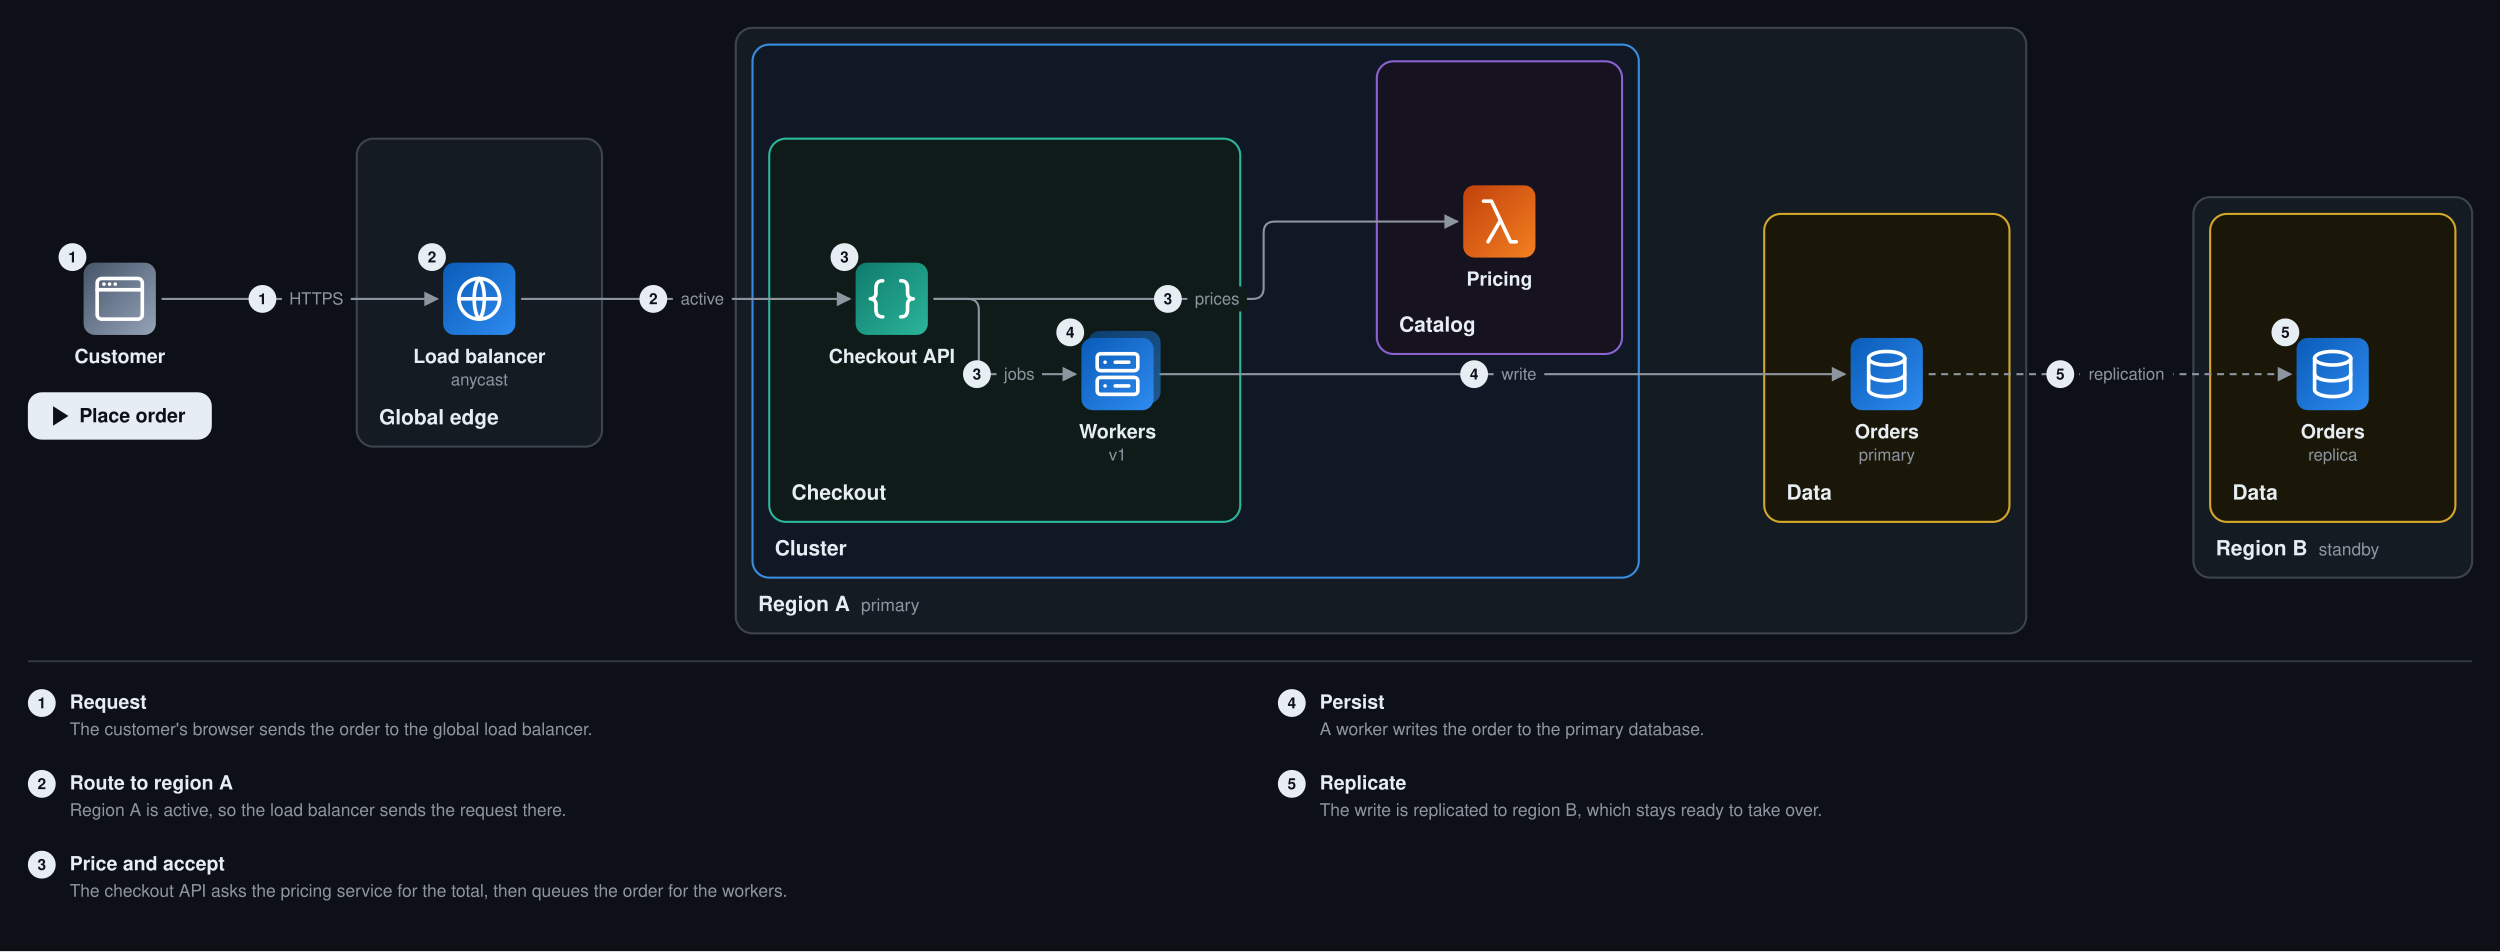
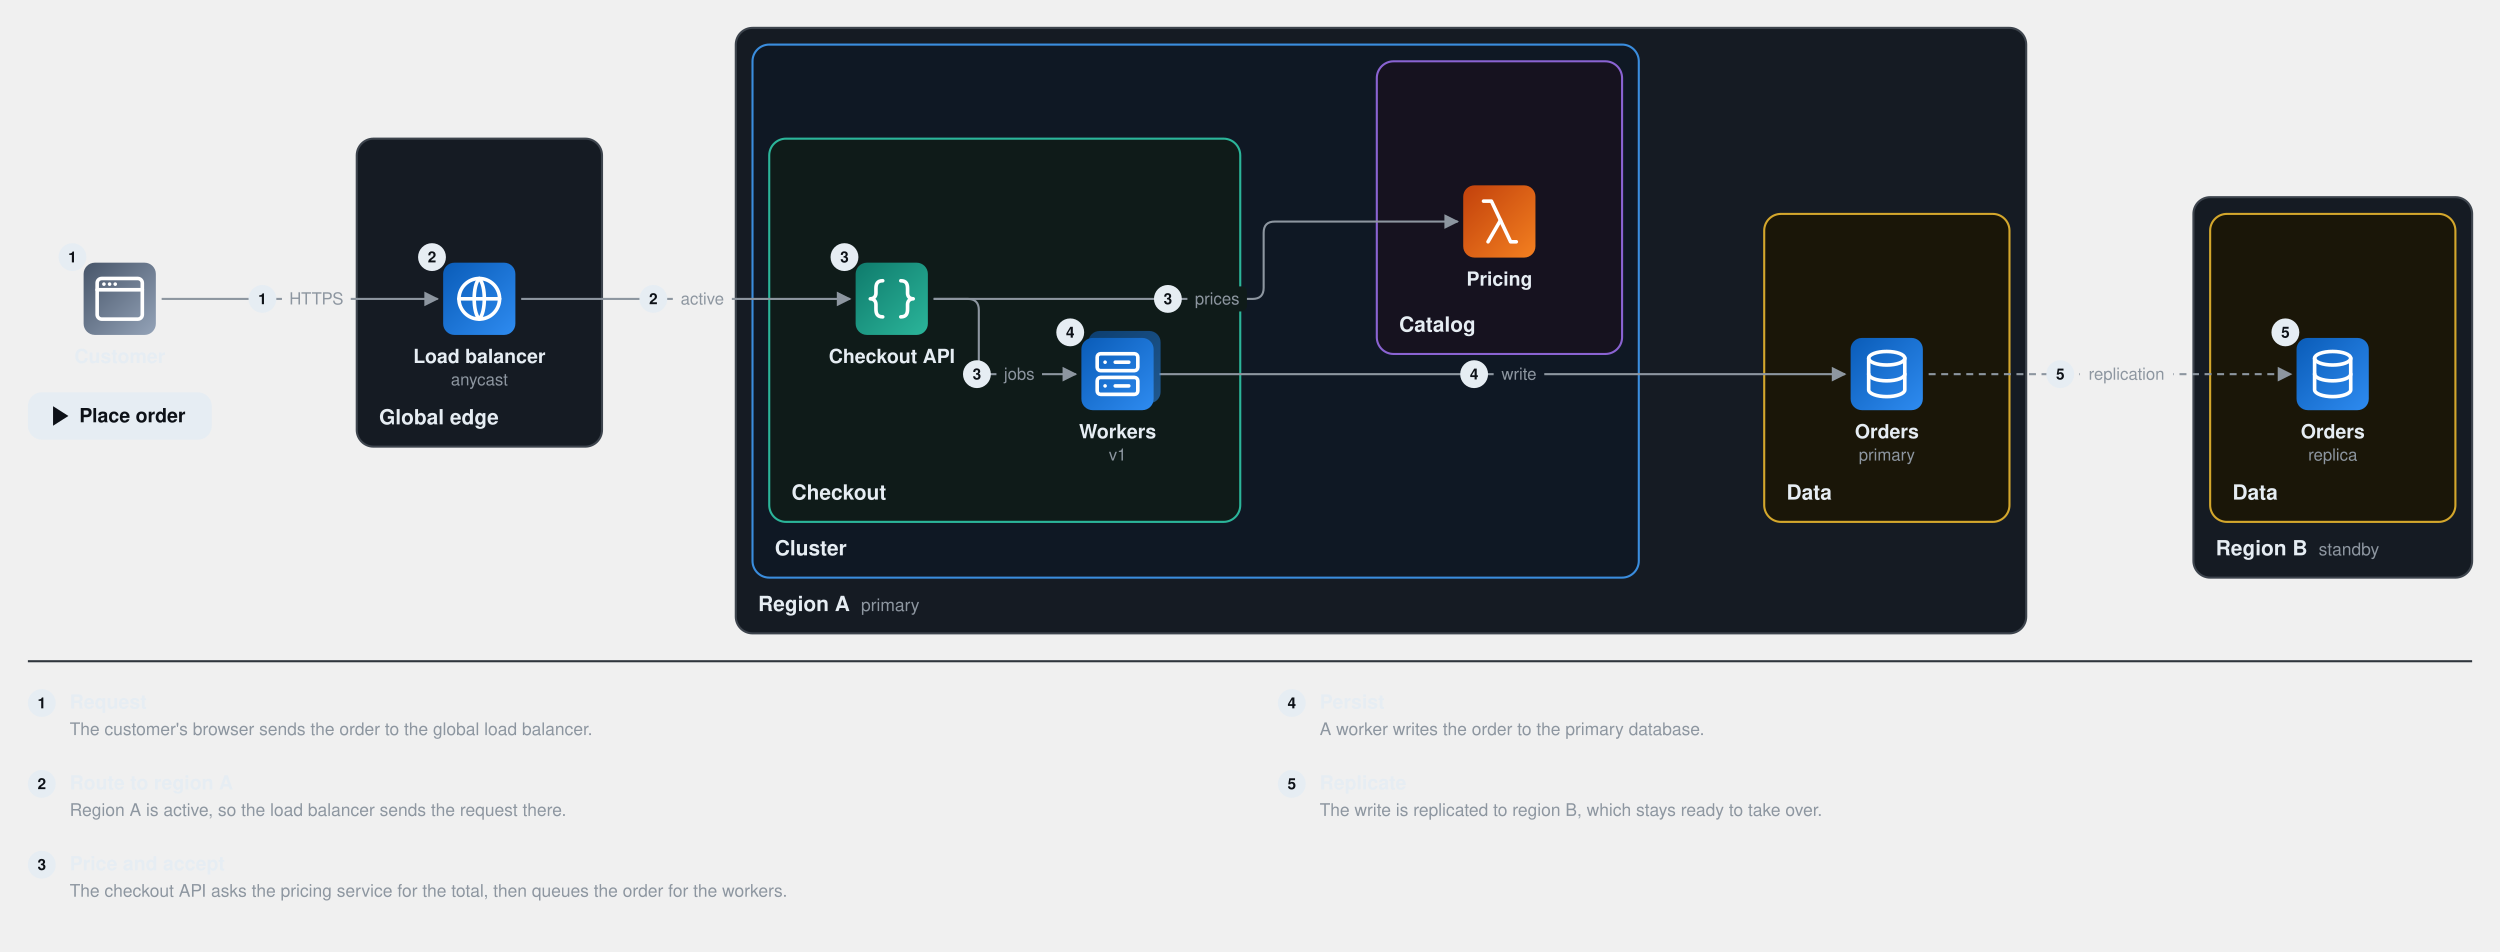
<svg xmlns="http://www.w3.org/2000/svg" viewBox="-86 -159 1794 682.5" width="1794" height="682.5" font-family="-apple-system, BlinkMacSystemFont, 'Segoe UI', Helvetica, Arial, sans-serif" role="img" aria-labelledby="multi-region-checkout-flow-dark-title" aria-describedby="multi-region-checkout-flow-dark-desc">
  <defs>
    <linearGradient id="tile-blue" x1="0" y1="0" x2="1" y2="1">
      <stop offset="0" stop-color="#0a5cb8" />
      <stop offset="1" stop-color="#2e8bf0" />
    </linearGradient>
    <linearGradient id="tile-orange" x1="0" y1="0" x2="1" y2="1">
      <stop offset="0" stop-color="#c2410c" />
      <stop offset="1" stop-color="#f38020" />
    </linearGradient>
    <linearGradient id="tile-slate" x1="0" y1="0" x2="1" y2="1">
      <stop offset="0" stop-color="#475569" />
      <stop offset="1" stop-color="#94a3b8" />
    </linearGradient>
    <linearGradient id="tile-teal" x1="0" y1="0" x2="1" y2="1">
      <stop offset="0" stop-color="#0f7b6c" />
      <stop offset="1" stop-color="#2bb59a" />
    </linearGradient>
  </defs>
-   <rect x="-86" y="-159" width="1794" height="682.5" fill="#0d1117" />
+   <defs>
+     <mask id="multi-region-checkout-flow-labels" maskUnits="userSpaceOnUse" x="-86" y="-159" width="1794" height="682.5">
+       <rect x="-86" y="-159" width="1794" height="682.5" fill="white" />
+       <rect x="116.33" y="46.5" width="49.35" height="18" rx="4" fill="black" />
+       <rect x="396.83" y="46.5" width="42.34" height="18" rx="4" fill="black" />
+       <rect x="1406.46" y="100.5" width="67.07" height="18" rx="4" fill="black" />
+     </mask>
+   </defs>
  <g class="dg-body">
    <g class="grp" data-id="a/region" id="g-a_region">
      <rect x="442" y="-139" width="926" height="434.5" rx="12" stroke-width="1.5" fill="#151b23" stroke="#3d444d" />
      <text class="gtitle" x="458" y="279.5" font-size="15" font-weight="600" fill="#e6edf3">Region A<tspan class="gsub" dx="8" font-size="12.5" font-weight="400" fill="#8d96a0">primary</tspan>
      </text>
    </g>
    <g class="grp" data-id="b/region" id="g-b_region">
      <rect x="1488" y="-17.5" width="200" height="273" rx="12" stroke-width="1.5" fill="#151b23" stroke="#3d444d" />
      <text class="gtitle" x="1504" y="239.5" font-size="15" font-weight="600" fill="#e6edf3">Region B<tspan class="gsub" dx="8" font-size="12.5" font-weight="400" fill="#8d96a0">standby</tspan>
      </text>
    </g>
    <g class="grp" data-id="edge" id="g-edge">
      <rect x="170" y="-59.5" width="176" height="221" rx="12" stroke-width="1.5" fill="#151b23" stroke="#3d444d" />
      <text class="gtitle" x="186" y="145.5" font-size="15" font-weight="600" fill="#e6edf3">Global edge</text>
    </g>
    <g class="grp" data-id="a/cluster" id="g-a_cluster">
      <rect x="454" y="-127" width="636" height="382.5" rx="12" stroke-width="1.5" fill="#0f1824" stroke="#3a8dde" />
      <text class="gtitle" x="470" y="239.5" font-size="15" font-weight="600" fill="#e6edf3">Cluster</text>
    </g>
    <g class="grp" data-id="a/data" id="g-a_data">
      <rect x="1180" y="-5.5" width="176" height="221" rx="12" stroke-width="1.5" fill="#1a1608" stroke="#d4a72c" />
      <text class="gtitle" x="1196" y="199.5" font-size="15" font-weight="600" fill="#e6edf3">Data</text>
    </g>
    <g class="grp" data-id="b/data" id="g-b_data">
      <rect x="1500" y="-5.5" width="176" height="221" rx="12" stroke-width="1.5" fill="#1a1608" stroke="#d4a72c" />
      <text class="gtitle" x="1516" y="199.5" font-size="15" font-weight="600" fill="#e6edf3">Data</text>
    </g>
    <g class="grp" data-id="a/checkout" id="g-a_checkout">
      <rect x="466" y="-59.5" width="338" height="275" rx="12" stroke-width="1.5" fill="#0f1b19" stroke="#2bb59a" />
      <text class="gtitle" x="482" y="199.5" font-size="15" font-weight="600" fill="#e6edf3">Checkout</text>
    </g>
    <g class="grp" data-id="a/catalog" id="g-a_catalog">
      <rect x="902" y="-115" width="176" height="210" rx="12" stroke-width="1.5" fill="#16121f" stroke="#8a63d2" />
      <text class="gtitle" x="918" y="79" font-size="15" font-weight="600" fill="#e6edf3">Catalog</text>
    </g>
-     <g class="edge" id="e-user-_lb" data-id="user-&gt;lb" data-from="user" data-to="lb">
+     <g class="edge" id="e-user-_lb" data-id="user-&gt;lb" data-from="user" data-to="lb" mask="url(#multi-region-checkout-flow-labels)">
      <path class="base" d="M30 55.5 L228 55.5" fill="none" stroke-width="1.5" stroke="#8d96a0" />
      <path class="head" d="M229 55.5L218.5 60.75L218.5 50.25z" fill="#8d96a0" />
    </g>
-     <g class="edge" id="e-lb-_a_api" data-id="lb-&gt;a/api" data-from="lb" data-to="a/api">
+     <g class="edge" id="e-lb-_a_api" data-id="lb-&gt;a/api" data-from="lb" data-to="a/api" mask="url(#multi-region-checkout-flow-labels)">
      <path class="base" d="M288 55.5 L524 55.5" fill="none" stroke-width="1.5" stroke="#8d96a0" />
      <path class="head" d="M525 55.5L514.5 60.75L514.5 50.25z" fill="#8d96a0" />
    </g>
-     <g class="edge" id="e-a_db-_b_db" data-id="a/db-&gt;b/db" data-from="a/db" data-to="b/db">
+     <g class="edge" id="e-a_db-_b_db" data-id="a/db-&gt;b/db" data-from="a/db" data-to="b/db" mask="url(#multi-region-checkout-flow-labels)">
      <path class="base" d="M1298 109.5 L1558 109.5" fill="none" stroke-width="1.5" stroke-dasharray="5 4" stroke="#8d96a0" />
      <path class="head" d="M1559 109.5L1548.5 114.75L1548.5 104.25z" fill="#8d96a0" />
    </g>
-     <g class="edge" id="e-a_api-_a_worker" data-id="a/api-&gt;a/worker" data-from="a/api" data-to="a/worker">
+     <g class="edge" id="e-a_api-_a_worker" data-id="a/api-&gt;a/worker" data-from="a/api" data-to="a/worker" mask="url(#multi-region-checkout-flow-labels)">
      <path class="base" d="M584 55.5 L608.4 55.5 Q616.4 55.5 616.4 63.5 L616.4 101.5 Q616.4 109.5 624.4 109.5 L686 109.5" fill="none" stroke-width="1.5" stroke="#8d96a0" />
      <path class="head" d="M687 109.5L676.5 114.75L676.5 104.25z" fill="#8d96a0" />
    </g>
-     <g class="edge" id="e-a_api-_a_prices" data-id="a/api-&gt;a/prices" data-from="a/api" data-to="a/prices">
+     <g class="edge" id="e-a_api-_a_prices" data-id="a/api-&gt;a/prices" data-from="a/api" data-to="a/prices" mask="url(#multi-region-checkout-flow-labels)">
      <path class="base" d="M584 55.5 L812.8 55.5 Q820.8 55.5 820.8 47.5 L820.8 8 Q820.8 0 828.8 0 L960 0" fill="none" stroke-width="1.5" stroke="#8d96a0" />
      <path class="head" d="M961 0L950.5 5.25L950.5 -5.25z" fill="#8d96a0" />
    </g>
-     <g class="edge" id="e-a_worker-_a_db" data-id="a/worker-&gt;a/db" data-from="a/worker" data-to="a/db">
+     <g class="edge" id="e-a_worker-_a_db" data-id="a/worker-&gt;a/db" data-from="a/worker" data-to="a/db" mask="url(#multi-region-checkout-flow-labels)">
      <path class="base" d="M746 109.5 L1238 109.5" fill="none" stroke-width="1.5" stroke="#8d96a0" />
      <path class="head" d="M1239 109.5L1228.5 114.75L1228.5 104.25z" fill="#8d96a0" />
    </g>
    <g class="labels">
      <g class="elab" data-edge="user-&gt;lb">
-         <rect x="116.33" y="46.5" width="49.35" height="18" rx="4" fill="#0d1117" />
        <text class="elabel" x="141" y="59.5" font-size="12" text-anchor="middle" fill="#8d96a0">HTTPS</text>
        <g data-badges="checkout">
          <rect class="badge" x="92.33" y="45.5" width="20" height="20" rx="10" fill="#e6edf3" />
          <text class="badget" x="102.33" y="59.3" font-size="11" font-weight="600" text-anchor="middle" fill="#0d1117">1</text>
        </g>
      </g>
      <g class="elab" data-edge="lb-&gt;a/api">
-         <rect x="396.83" y="46.5" width="42.34" height="18" rx="4" fill="#0d1117" />
        <text class="elabel" x="418" y="59.5" font-size="12" text-anchor="middle" fill="#8d96a0">active</text>
        <g data-badges="checkout">
          <rect class="badge" x="372.83" y="45.5" width="20" height="20" rx="10" fill="#e6edf3" />
          <text class="badget" x="382.83" y="59.3" font-size="11" font-weight="600" text-anchor="middle" fill="#0d1117">2</text>
        </g>
      </g>
      <g class="elab" data-edge="a/db-&gt;b/db">
-         <rect x="1406.46" y="100.5" width="67.07" height="18" rx="4" fill="#0d1117" />
        <text class="elabel" x="1440" y="113.5" font-size="12" text-anchor="middle" fill="#8d96a0">replication</text>
        <g data-badges="checkout">
          <rect class="badge" x="1382.46" y="99.5" width="20" height="20" rx="10" fill="#e6edf3" />
          <text class="badget" x="1392.46" y="113.3" font-size="11" font-weight="600" text-anchor="middle" fill="#0d1117">5</text>
        </g>
      </g>
      <g class="elab" data-edge="a/api-&gt;a/worker">
        <rect x="629.04" y="100.5" width="32.7" height="18" rx="4" fill="#0f1b19" />
        <text class="elabel" x="645.4" y="113.5" font-size="12" text-anchor="middle" fill="#8d96a0">jobs</text>
        <g data-badges="checkout">
          <rect class="badge" x="605.04" y="99.5" width="20" height="20" rx="10" fill="#e6edf3" />
          <text class="badget" x="615.04" y="113.3" font-size="11" font-weight="600" text-anchor="middle" fill="#0d1117">3</text>
        </g>
      </g>
      <g class="elab" data-edge="a/api-&gt;a/prices">
        <rect x="766.08" y="46.5" width="42.72" height="18" rx="4" fill="#0f1b19" />
        <text class="elabel" x="787.44" y="59.5" font-size="12" text-anchor="middle" fill="#8d96a0">prices</text>
        <g data-badges="checkout">
          <rect class="badge" x="742.08" y="45.5" width="20" height="20" rx="10" fill="#e6edf3" />
          <text class="badget" x="752.08" y="59.3" font-size="11" font-weight="600" text-anchor="middle" fill="#0d1117">3</text>
        </g>
      </g>
      <g class="elab" data-edge="a/worker-&gt;a/db">
        <rect x="985.84" y="100.5" width="36.33" height="18" rx="4" fill="#0f1824" />
        <text class="elabel" x="1004" y="113.5" font-size="12" text-anchor="middle" fill="#8d96a0">write</text>
        <g data-badges="checkout">
          <rect class="badge" x="961.84" y="99.5" width="20" height="20" rx="10" fill="#e6edf3" />
          <text class="badget" x="971.84" y="113.3" font-size="11" font-weight="600" text-anchor="middle" fill="#0d1117">4</text>
        </g>
      </g>
    </g>
    <g class="node" id="n-a_api" data-id="a/api">
      <g class="tile" transform="translate(528 29.5) scale(0.81)">
        <rect width="64" height="64" rx="10" fill="url(#tile-teal)" />
        <g class="glyph" fill="none" stroke="#fff" stroke-width="3.2" stroke-linecap="round" stroke-linejoin="round">
          <path d="M24 16c-5 0-6 3-6 7v4c0 3-2 5-5 5 3 0 5 2 5 5v4c0 4 1 7 6 7" />
          <path d="M40 16c5 0 6 3 6 7v4c0 3 2 5 5 5-3 0-5 2-5 5v4c0 4-1 7-6 7" />
        </g>
      </g>
      <text class="ntitle" x="554" y="101.5" font-size="14" font-weight="600" text-anchor="middle" fill="#e6edf3">Checkout API</text>
      <g data-badges="checkout">
        <rect class="badge" x="510" y="15.5" width="20" height="20" rx="10" fill="#e6edf3" />
        <text class="badget" x="520" y="29.3" font-size="11" font-weight="600" text-anchor="middle" fill="#0d1117">3</text>
      </g>
    </g>
    <g class="node" id="n-a_worker" data-id="a/worker">
      <g class="tile" transform="translate(695 78.5) scale(0.81)" opacity=".55">
        <rect width="64" height="64" rx="10" fill="url(#tile-blue)" />
        <g class="glyph" fill="none" stroke="#fff" stroke-width="3.2" stroke-linecap="round" stroke-linejoin="round">
          <rect x="14" y="14" width="36" height="15" rx="3" />
          <rect x="14" y="35" width="36" height="15" rx="3" />
          <path d="M21 21.5h.01M21 42.5h.01M30 21.5h12M30 42.5h12" />
        </g>
      </g>
      <g class="tile" transform="translate(690 83.5) scale(0.81)">
        <rect width="64" height="64" rx="10" fill="url(#tile-blue)" />
        <g class="glyph" fill="none" stroke="#fff" stroke-width="3.2" stroke-linecap="round" stroke-linejoin="round">
          <rect x="14" y="14" width="36" height="15" rx="3" />
          <rect x="14" y="35" width="36" height="15" rx="3" />
          <path d="M21 21.5h.01M21 42.5h.01M30 21.5h12M30 42.5h12" />
        </g>
      </g>
      <text class="ntitle" x="716" y="155.5" font-size="14" font-weight="600" text-anchor="middle" fill="#e6edf3">Workers</text>
      <text class="nsub" x="716" y="171.5" font-size="12" text-anchor="middle" fill="#8d96a0">v1</text>
      <g data-badges="checkout">
        <rect class="badge" x="672" y="69.5" width="20" height="20" rx="10" fill="#e6edf3" />
        <text class="badget" x="682" y="83.3" font-size="11" font-weight="600" text-anchor="middle" fill="#0d1117">4</text>
      </g>
    </g>
    <g class="node" id="n-a_prices" data-id="a/prices">
      <g class="tile" transform="translate(964 -26) scale(0.81)">
        <rect width="64" height="64" rx="10" fill="url(#tile-orange)" />
        <g class="glyph" fill="none" stroke="#fff" stroke-width="3.2" stroke-linecap="round" stroke-linejoin="round">
          <path d="M18 14h7l17 36h5" />
          <path d="M33 31 22 50" />
        </g>
      </g>
      <text class="ntitle" x="990" y="46" font-size="14" font-weight="600" text-anchor="middle" fill="#e6edf3">Pricing</text>
    </g>
    <g class="node" id="n-a_db" data-id="a/db">
      <g class="tile" transform="translate(1242 83.5) scale(0.81)">
        <rect width="64" height="64" rx="10" fill="url(#tile-blue)" />
        <g class="glyph" fill="none" stroke="#fff" stroke-width="3.2" stroke-linecap="round" stroke-linejoin="round">
          <ellipse cx="32" cy="18" rx="16" ry="6" />
          <path d="M16 18v28c0 3.3 7.2 6 16 6s16-2.7 16-6V18" />
          <path d="M16 32c0 3.3 7.2 6 16 6s16-2.7 16-6" />
        </g>
      </g>
      <text class="ntitle" x="1268" y="155.5" font-size="14" font-weight="600" text-anchor="middle" fill="#e6edf3">Orders</text>
      <text class="nsub" x="1268" y="171.5" font-size="12" text-anchor="middle" fill="#8d96a0">primary</text>
    </g>
    <g class="node" id="n-b_db" data-id="b/db">
      <g class="tile" transform="translate(1562 83.5) scale(0.81)">
        <rect width="64" height="64" rx="10" fill="url(#tile-blue)" />
        <g class="glyph" fill="none" stroke="#fff" stroke-width="3.2" stroke-linecap="round" stroke-linejoin="round">
          <ellipse cx="32" cy="18" rx="16" ry="6" />
          <path d="M16 18v28c0 3.3 7.2 6 16 6s16-2.7 16-6V18" />
          <path d="M16 32c0 3.3 7.2 6 16 6s16-2.7 16-6" />
        </g>
      </g>
      <text class="ntitle" x="1588" y="155.5" font-size="14" font-weight="600" text-anchor="middle" fill="#e6edf3">Orders</text>
      <text class="nsub" x="1588" y="171.5" font-size="12" text-anchor="middle" fill="#8d96a0">replica</text>
      <g data-badges="checkout">
        <rect class="badge" x="1544" y="69.5" width="20" height="20" rx="10" fill="#e6edf3" />
        <text class="badget" x="1554" y="83.3" font-size="11" font-weight="600" text-anchor="middle" fill="#0d1117">5</text>
      </g>
    </g>
    <g class="node" id="n-lb" data-id="lb">
      <g class="tile" transform="translate(232 29.5) scale(0.81)">
        <rect width="64" height="64" rx="10" fill="url(#tile-blue)" />
        <g class="glyph" fill="none" stroke="#fff" stroke-width="3.2" stroke-linecap="round" stroke-linejoin="round">
          <circle cx="32" cy="32" r="18" />
          <path d="M14 32h36M32 14c6 6 6 30 0 36M32 14c-6 6-6 30 0 36" />
        </g>
      </g>
      <text class="ntitle" x="258" y="101.5" font-size="14" font-weight="600" text-anchor="middle" fill="#e6edf3">Load balancer</text>
      <text class="nsub" x="258" y="117.5" font-size="12" text-anchor="middle" fill="#8d96a0">anycast</text>
      <g data-badges="checkout">
        <rect class="badge" x="214" y="15.5" width="20" height="20" rx="10" fill="#e6edf3" />
        <text class="badget" x="224" y="29.3" font-size="11" font-weight="600" text-anchor="middle" fill="#0d1117">2</text>
      </g>
    </g>
    <g class="node" id="n-user" data-id="user">
      <g class="tile" transform="translate(-26 29.5) scale(0.81)">
        <rect width="64" height="64" rx="10" fill="url(#tile-slate)" />
        <g class="glyph" fill="none" stroke="#fff" stroke-width="3.2" stroke-linecap="round" stroke-linejoin="round">
          <rect x="12" y="14" width="40" height="36" rx="4" />
          <path d="M12 24h40M18 19h.01M23 19h.01M28 19h.01" />
        </g>
      </g>
      <text class="ntitle" x="0" y="101.5" font-size="14" font-weight="600" text-anchor="middle" fill="#e6edf3">Customer</text>
      <g class="trigger" data-node="user" role="button" tabindex="0" aria-label="Place order: play Checkout request" data-plays="checkout">
        <rect class="btnbg" x="-66" y="122.5" width="132" height="34" rx="10" fill="#e6edf3" />
        <path class="btnicon" d="M-47.93 132.5l11 7-11 7z" fill="#0d1117" />
        <text class="btntext" x="9" y="144" font-size="14" font-weight="600" text-anchor="middle" fill="#0d1117">Place order</text>
      </g>
      <g data-badges="checkout">
        <rect class="badge" x="-44" y="15.5" width="20" height="20" rx="10" fill="#e6edf3" />
        <text class="badget" x="-34" y="29.3" font-size="11" font-weight="600" text-anchor="middle" fill="#0d1117">1</text>
      </g>
    </g>
  </g>
  <line x1="-66" y1="315.5" x2="1688" y2="315.5" stroke-width="1.5" stroke="#30363d" />
  <circle cx="-56" cy="345.5" r="10" fill="#e6edf3" />
  <text x="-56" y="349.3" font-size="11" font-weight="600" text-anchor="middle" fill="#0d1117">1</text>
  <text x="-36" y="349.5" font-size="14" font-weight="600" fill="#e6edf3">Request</text>
  <text x="-36" y="368.5" font-size="12.5" fill="#8d96a0">The customer's browser sends the order to the global load balancer.</text>
  <circle cx="-56" cy="403.5" r="10" fill="#e6edf3" />
  <text x="-56" y="407.3" font-size="11" font-weight="600" text-anchor="middle" fill="#0d1117">2</text>
  <text x="-36" y="407.5" font-size="14" font-weight="600" fill="#e6edf3">Route to region A</text>
  <text x="-36" y="426.5" font-size="12.5" fill="#8d96a0">Region A is active, so the load balancer sends the request there.</text>
  <circle cx="-56" cy="461.5" r="10" fill="#e6edf3" />
  <text x="-56" y="465.3" font-size="11" font-weight="600" text-anchor="middle" fill="#0d1117">3</text>
  <text x="-36" y="465.5" font-size="14" font-weight="600" fill="#e6edf3">Price and accept</text>
  <text x="-36" y="484.5" font-size="12.5" fill="#8d96a0">The checkout API asks the pricing service for the total, then queues the order for the workers.</text>
  <circle cx="841" cy="345.5" r="10" fill="#e6edf3" />
  <text x="841" y="349.3" font-size="11" font-weight="600" text-anchor="middle" fill="#0d1117">4</text>
  <text x="861" y="349.5" font-size="14" font-weight="600" fill="#e6edf3">Persist</text>
  <text x="861" y="368.5" font-size="12.5" fill="#8d96a0">A worker writes the order to the primary database.</text>
  <circle cx="841" cy="403.5" r="10" fill="#e6edf3" />
  <text x="841" y="407.3" font-size="11" font-weight="600" text-anchor="middle" fill="#0d1117">5</text>
  <text x="861" y="407.5" font-size="14" font-weight="600" fill="#e6edf3">Replicate</text>
  <text x="861" y="426.5" font-size="12.5" fill="#8d96a0">The write is replicated to region B, which stays ready to take over.</text>
</svg>
